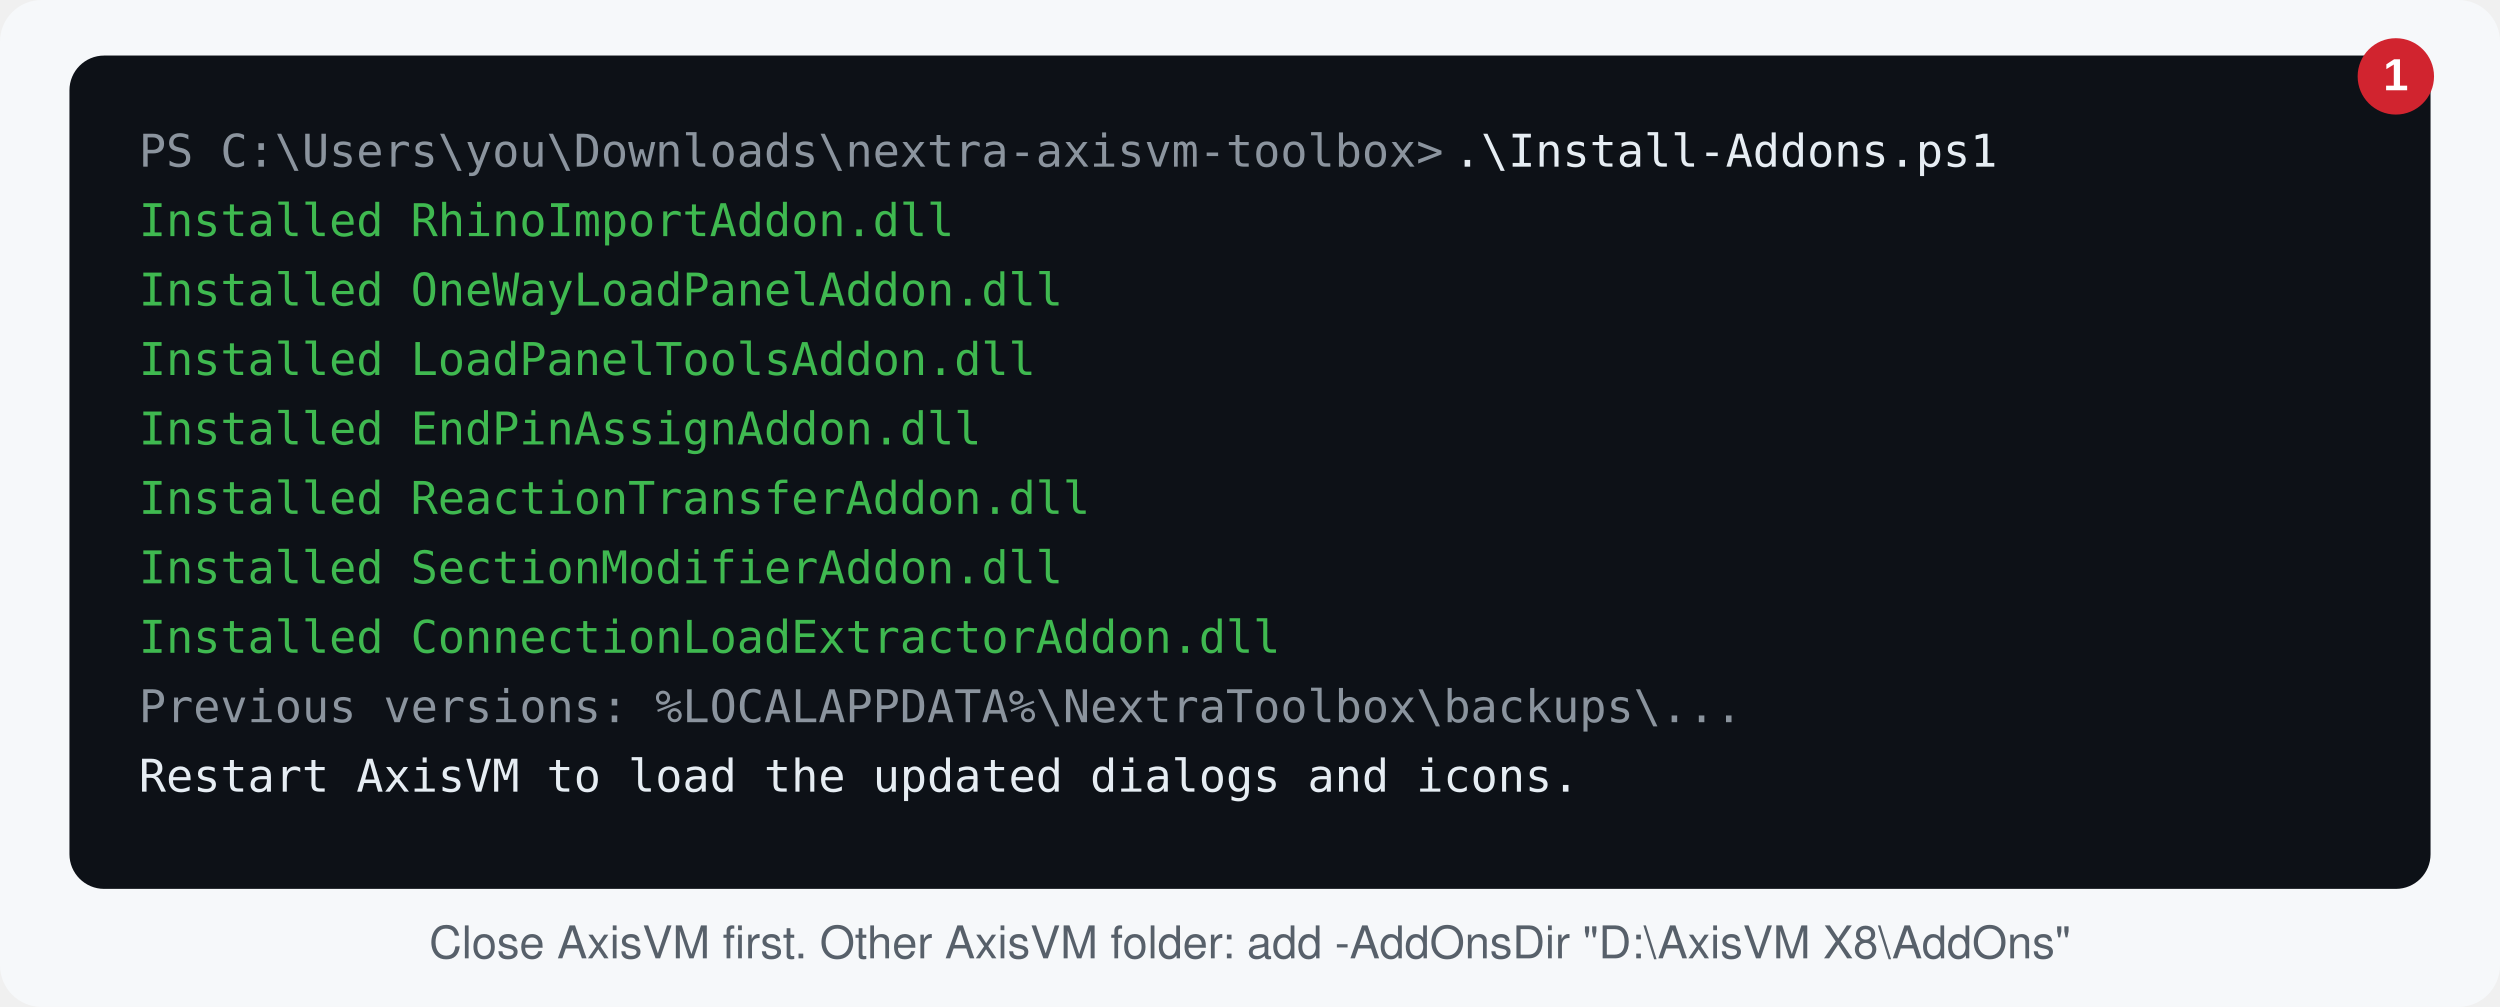
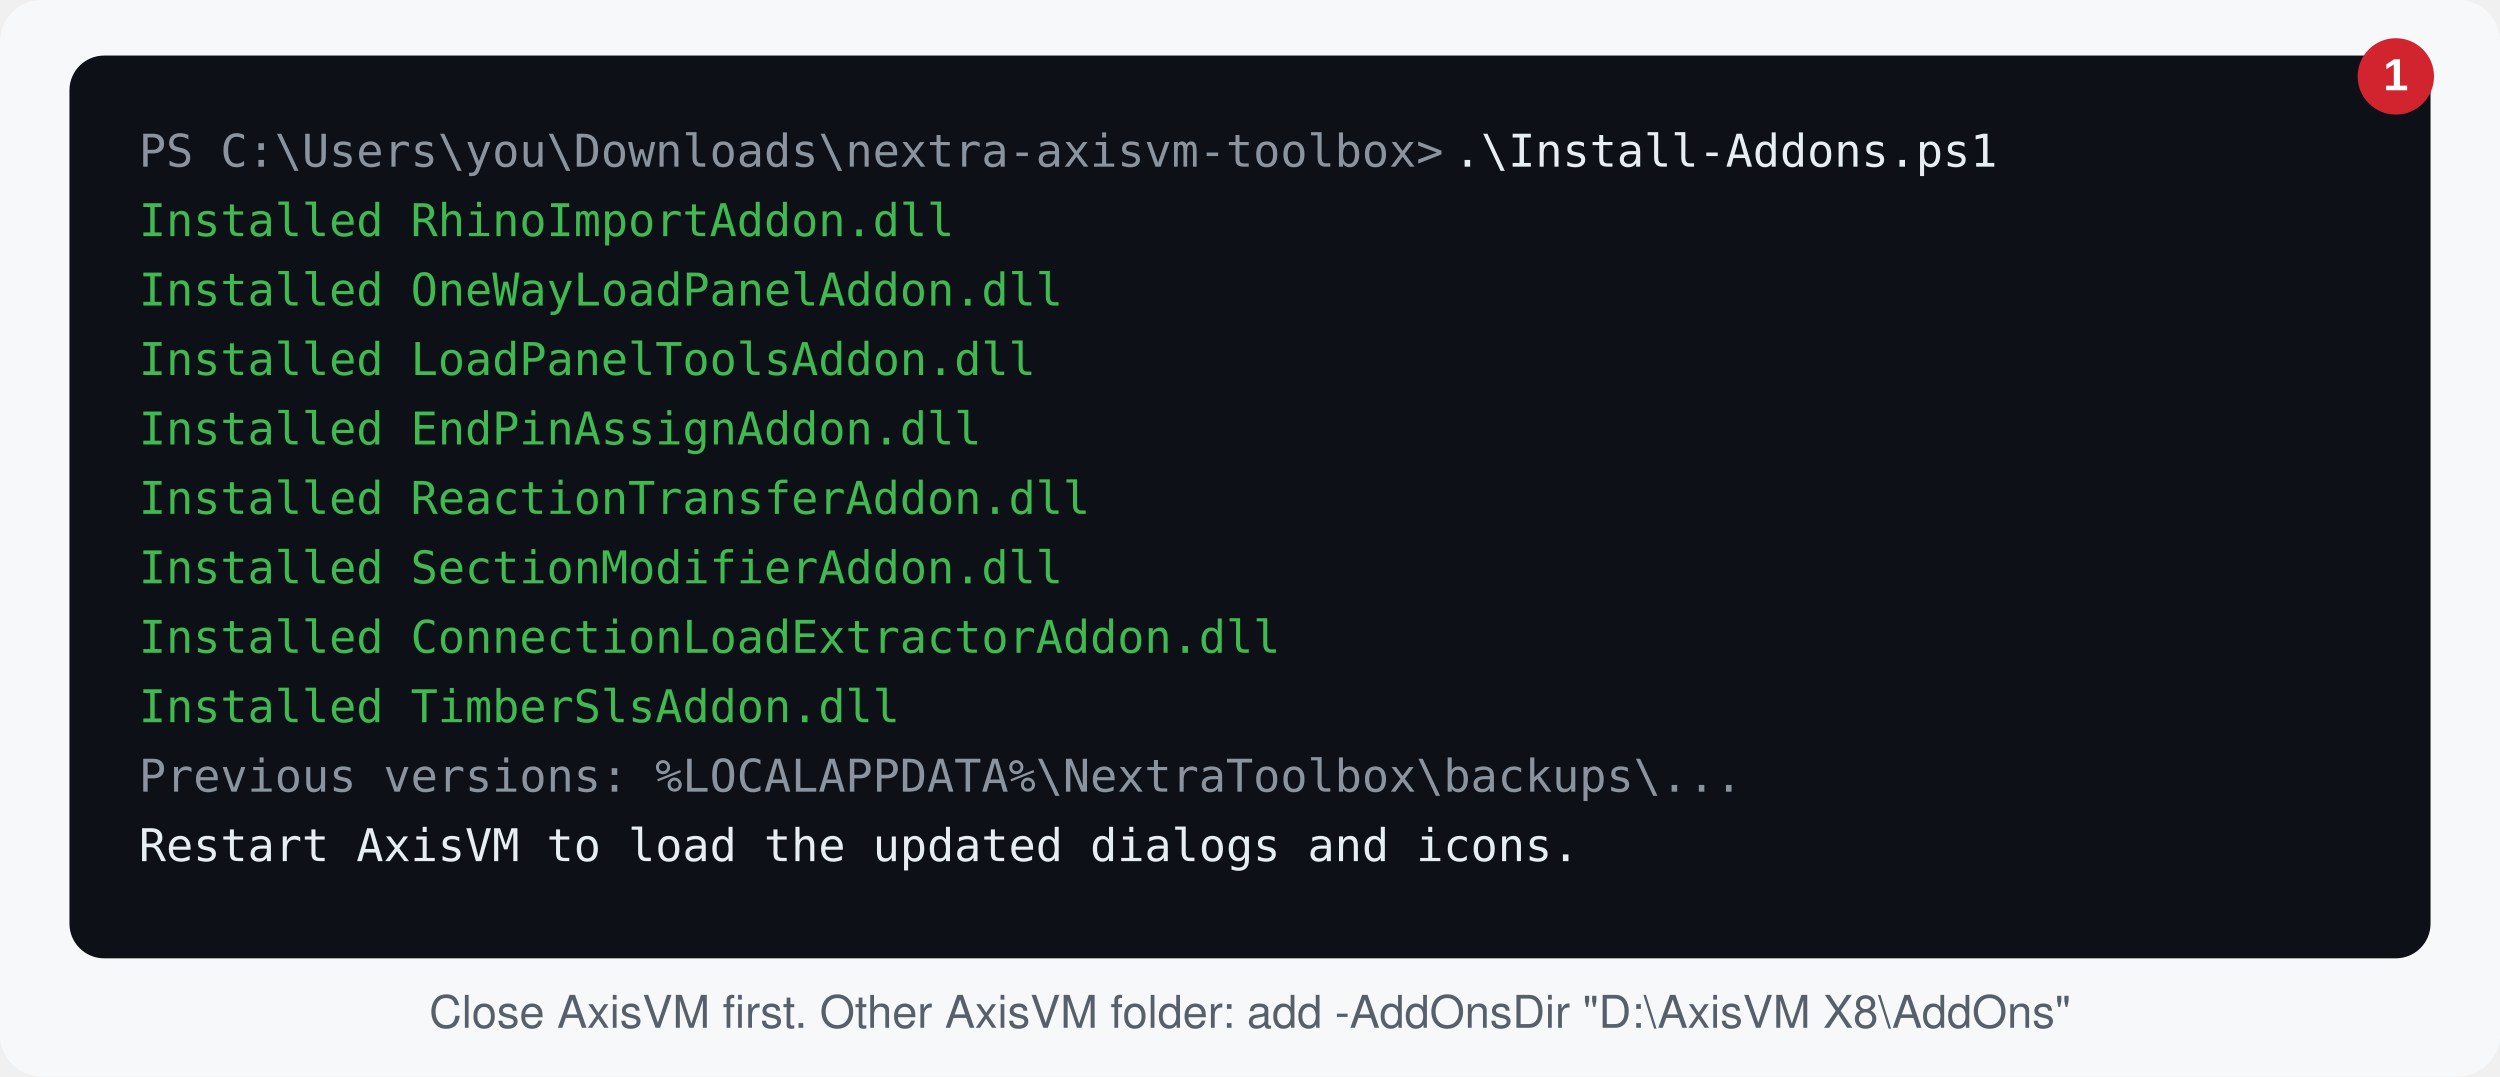
- <svg xmlns="http://www.w3.org/2000/svg" viewBox="0 0 720 290" width="720" height="290">
+ <svg xmlns="http://www.w3.org/2000/svg" viewBox="0 0 720 310" width="720" height="310">
  <style>
.bg{fill:#f6f8fa}.win{fill:#fff;stroke:#d0d7de;stroke-width:1.5}.bar{fill:#eaeef2}
.t{font:600 15px Segoe UI,Helvetica,Arial,sans-serif;fill:#1f2328}
.s{font:13px Segoe UI,Helvetica,Arial,sans-serif;fill:#57606a}
.h{font:700 18px Segoe UI,Helvetica,Arial,sans-serif;fill:#1f2328}
.m{font:13px Consolas,Menlo,monospace;fill:#1f2328}
.f{fill:#fff;stroke:#d0d7de}.sel{fill:#ddf4ff}.card{fill:#fff;stroke:#d0d7de;stroke-width:1.5}
.btn{fill:#1f883d}.bt{font:600 13px Segoe UI,Helvetica,Arial,sans-serif;fill:#fff}
.blue{fill:#0066b4}.orange{fill:#d86712}
.ring{fill:none;stroke:#d1242f;stroke-width:3;stroke-dasharray:6 4}
.badge{fill:#d1242f}.bn{font:700 13px Segoe UI,Arial,sans-serif;fill:#fff}
.arrow{fill:none;stroke:#0066b4;stroke-width:3;stroke-linecap:round;stroke-linejoin:round}
.term{fill:#0d1117}.tt{font:13px Consolas,Menlo,monospace;fill:#e6edf3}
.tg{font:13px Consolas,Menlo,monospace;fill:#3fb950}.tp{font:13px Consolas,Menlo,monospace;fill:#8b949e}
@media (prefers-color-scheme: dark){
.bg{fill:#0d1117}.win,.card{fill:#161b22;stroke:#3d444d}.bar{fill:#21262d}
.t,.m,.h{fill:#e6edf3}.s{fill:#9da7b3}.f{fill:#0d1117;stroke:#3d444d}.sel{fill:#1f3a5f}
.blue{fill:#4da3ff}.arrow{stroke:#4da3ff}}
</style>
-   <rect class="bg" width="720" height="290" rx="12" />
-   <rect class="term" x="20" y="16" width="680" height="240" rx="10" />
+   <rect class="bg" width="720" height="310" rx="12" />
+   <rect class="term" x="20" y="16" width="680" height="260" rx="10" />
  <text x="40" y="48">
    <tspan class="tp">PS C:\Users\you\Downloads\nextra-axisvm-toolbox&gt;</tspan>
    <tspan class="tt">.\Install-Addons.ps1</tspan>
  </text>
  <text x="40" y="68">
    <tspan class="tg">Installed RhinoImportAddon.dll</tspan>
  </text>
  <text x="40" y="88">
    <tspan class="tg">Installed OneWayLoadPanelAddon.dll</tspan>
  </text>
  <text x="40" y="108">
    <tspan class="tg">Installed LoadPanelToolsAddon.dll</tspan>
  </text>
  <text x="40" y="128">
    <tspan class="tg">Installed EndPinAssignAddon.dll</tspan>
  </text>
  <text x="40" y="148">
    <tspan class="tg">Installed ReactionTransferAddon.dll</tspan>
  </text>
  <text x="40" y="168">
    <tspan class="tg">Installed SectionModifierAddon.dll</tspan>
  </text>
  <text x="40" y="188">
    <tspan class="tg">Installed ConnectionLoadExtractorAddon.dll</tspan>
  </text>
  <text x="40" y="208">
+     <tspan class="tg">Installed TimberSlsAddon.dll</tspan>
+   </text>
+   <text x="40" y="228">
    <tspan class="tp">Previous versions: %LOCALAPPDATA%\NextraToolbox\backups\...</tspan>
  </text>
-   <text x="40" y="228">
+   <text x="40" y="248">
    <tspan class="tt">Restart AxisVM to load the updated dialogs and icons.</tspan>
  </text>
  <circle class="badge" cx="690" cy="22" r="11" />
  <text class="bn" x="690" y="26" text-anchor="middle">1</text>
-   <text class="s" x="360" y="276" text-anchor="middle">Close AxisVM first. Other AxisVM folder: add  -AddOnsDir "D:\AxisVM X8\AddOns"</text>
+   <text class="s" x="360" y="296" text-anchor="middle">Close AxisVM first. Other AxisVM folder: add  -AddOnsDir "D:\AxisVM X8\AddOns"</text>
</svg>
